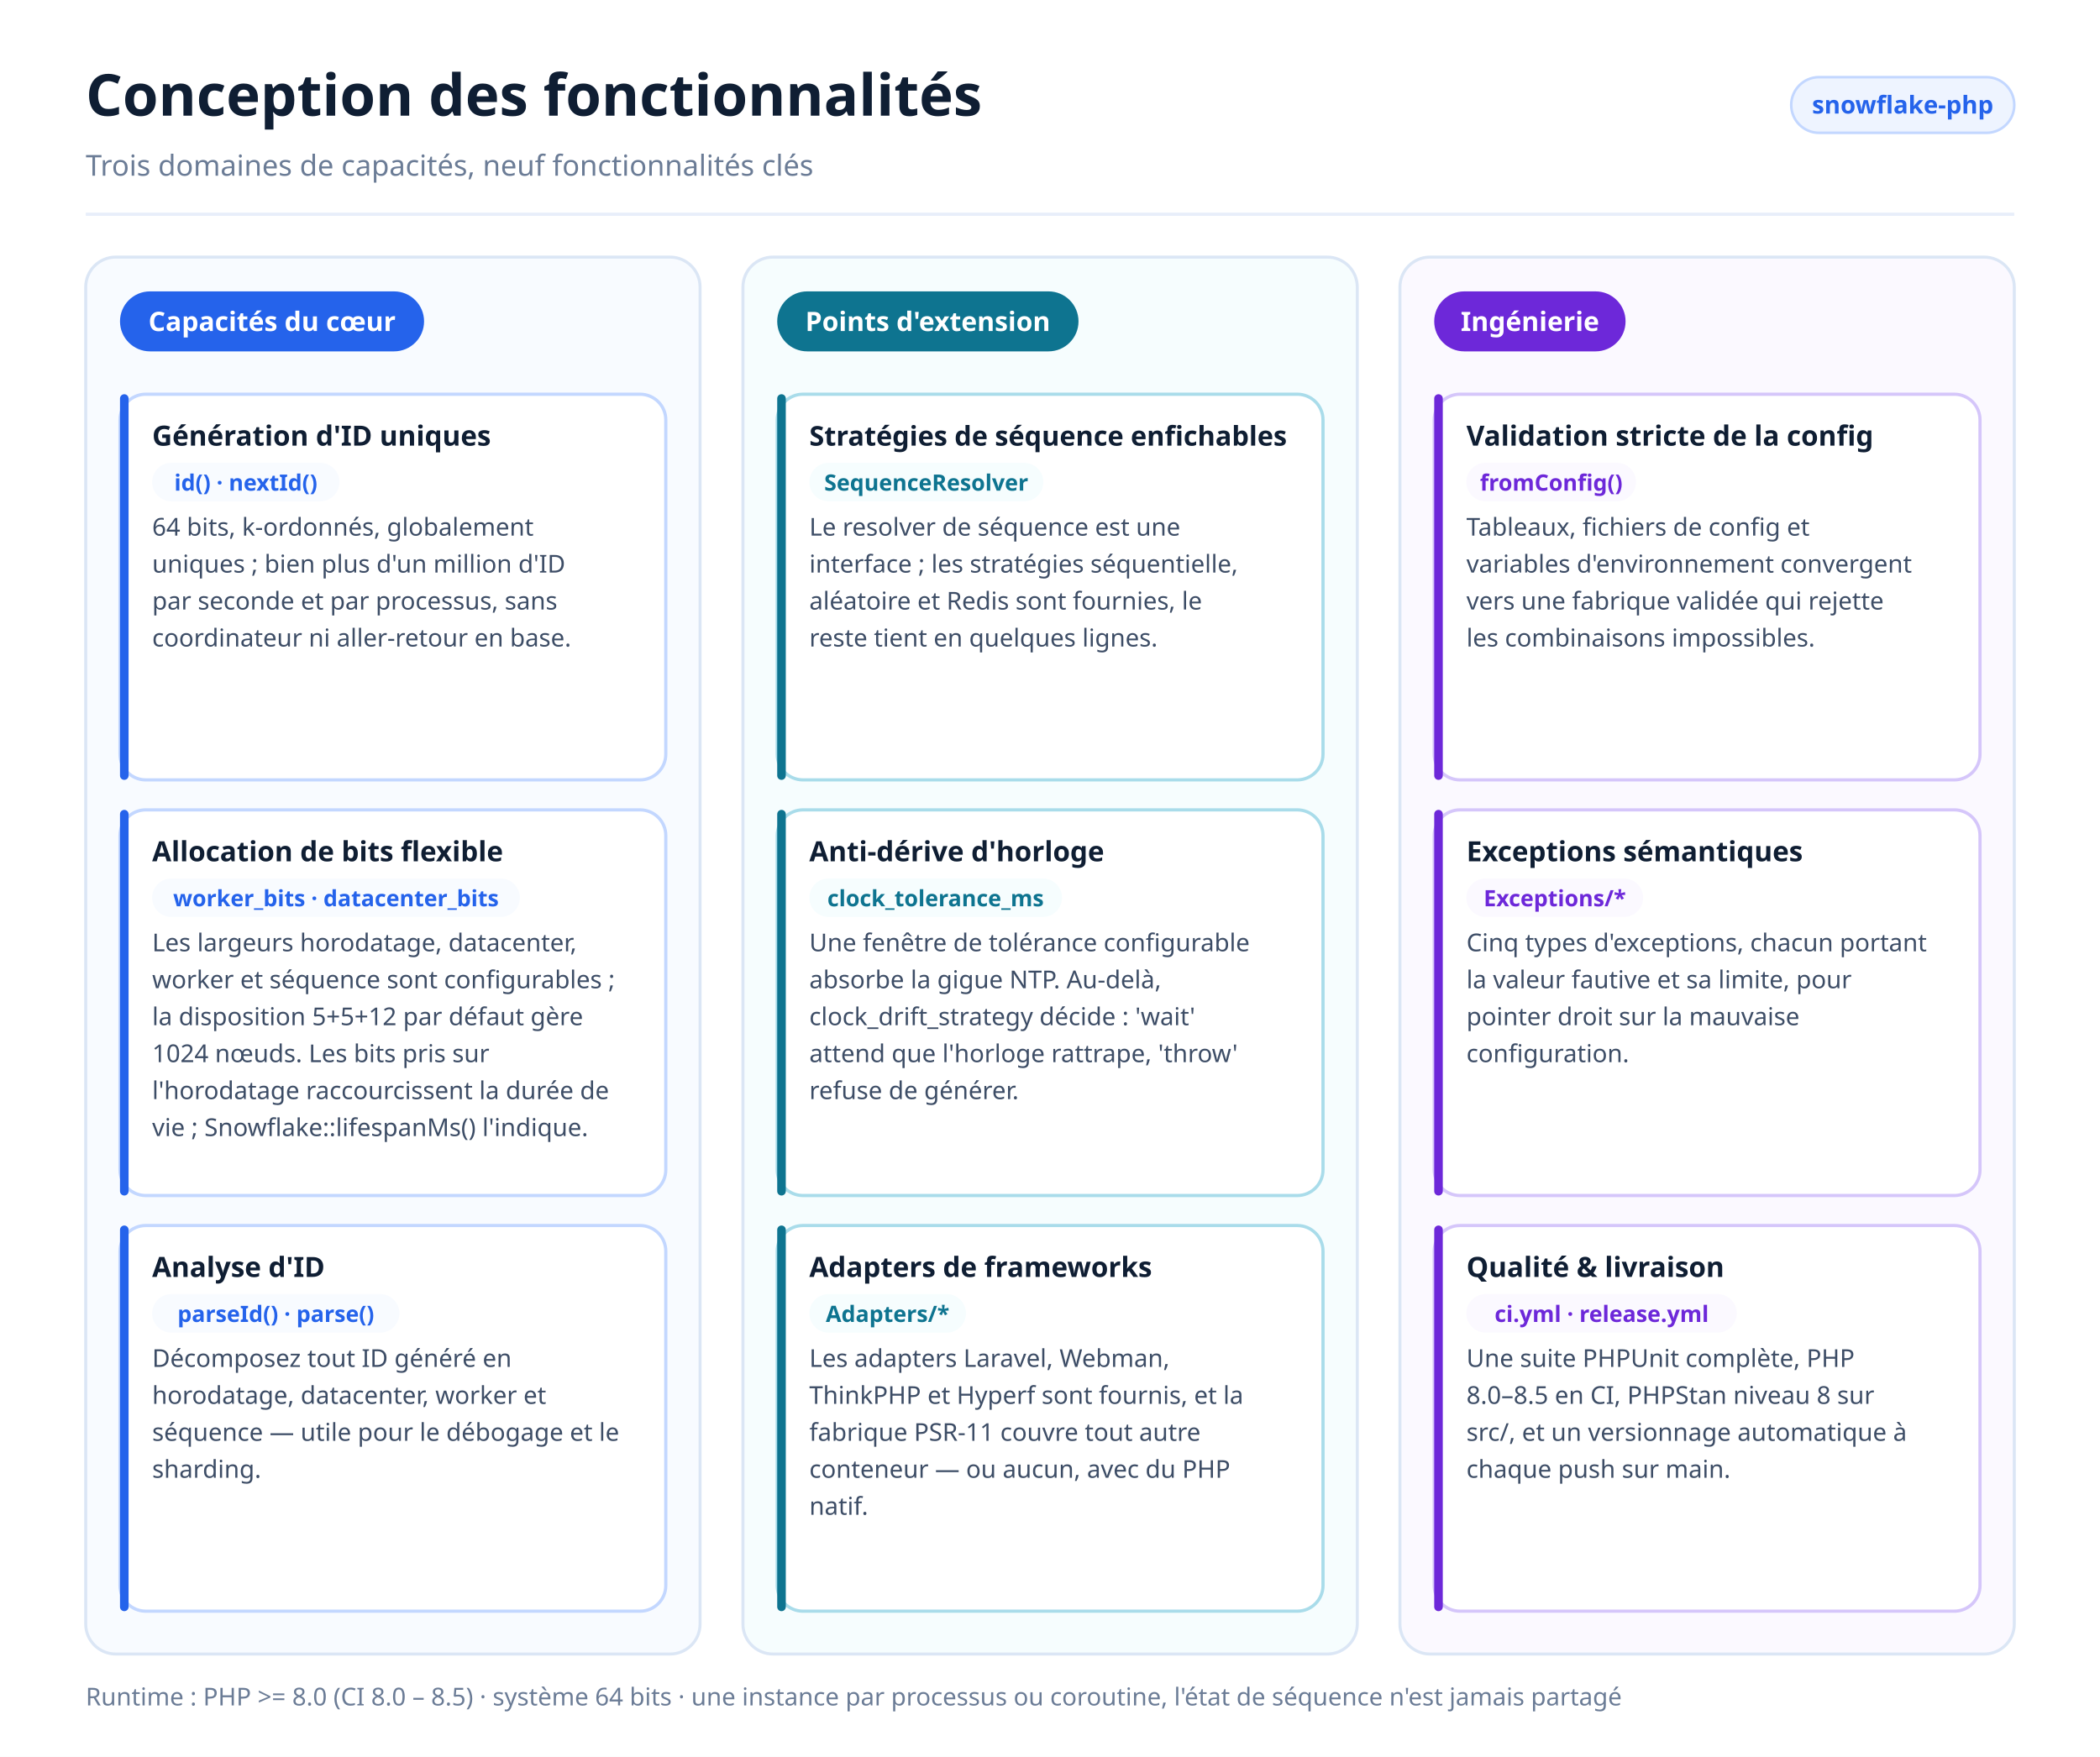
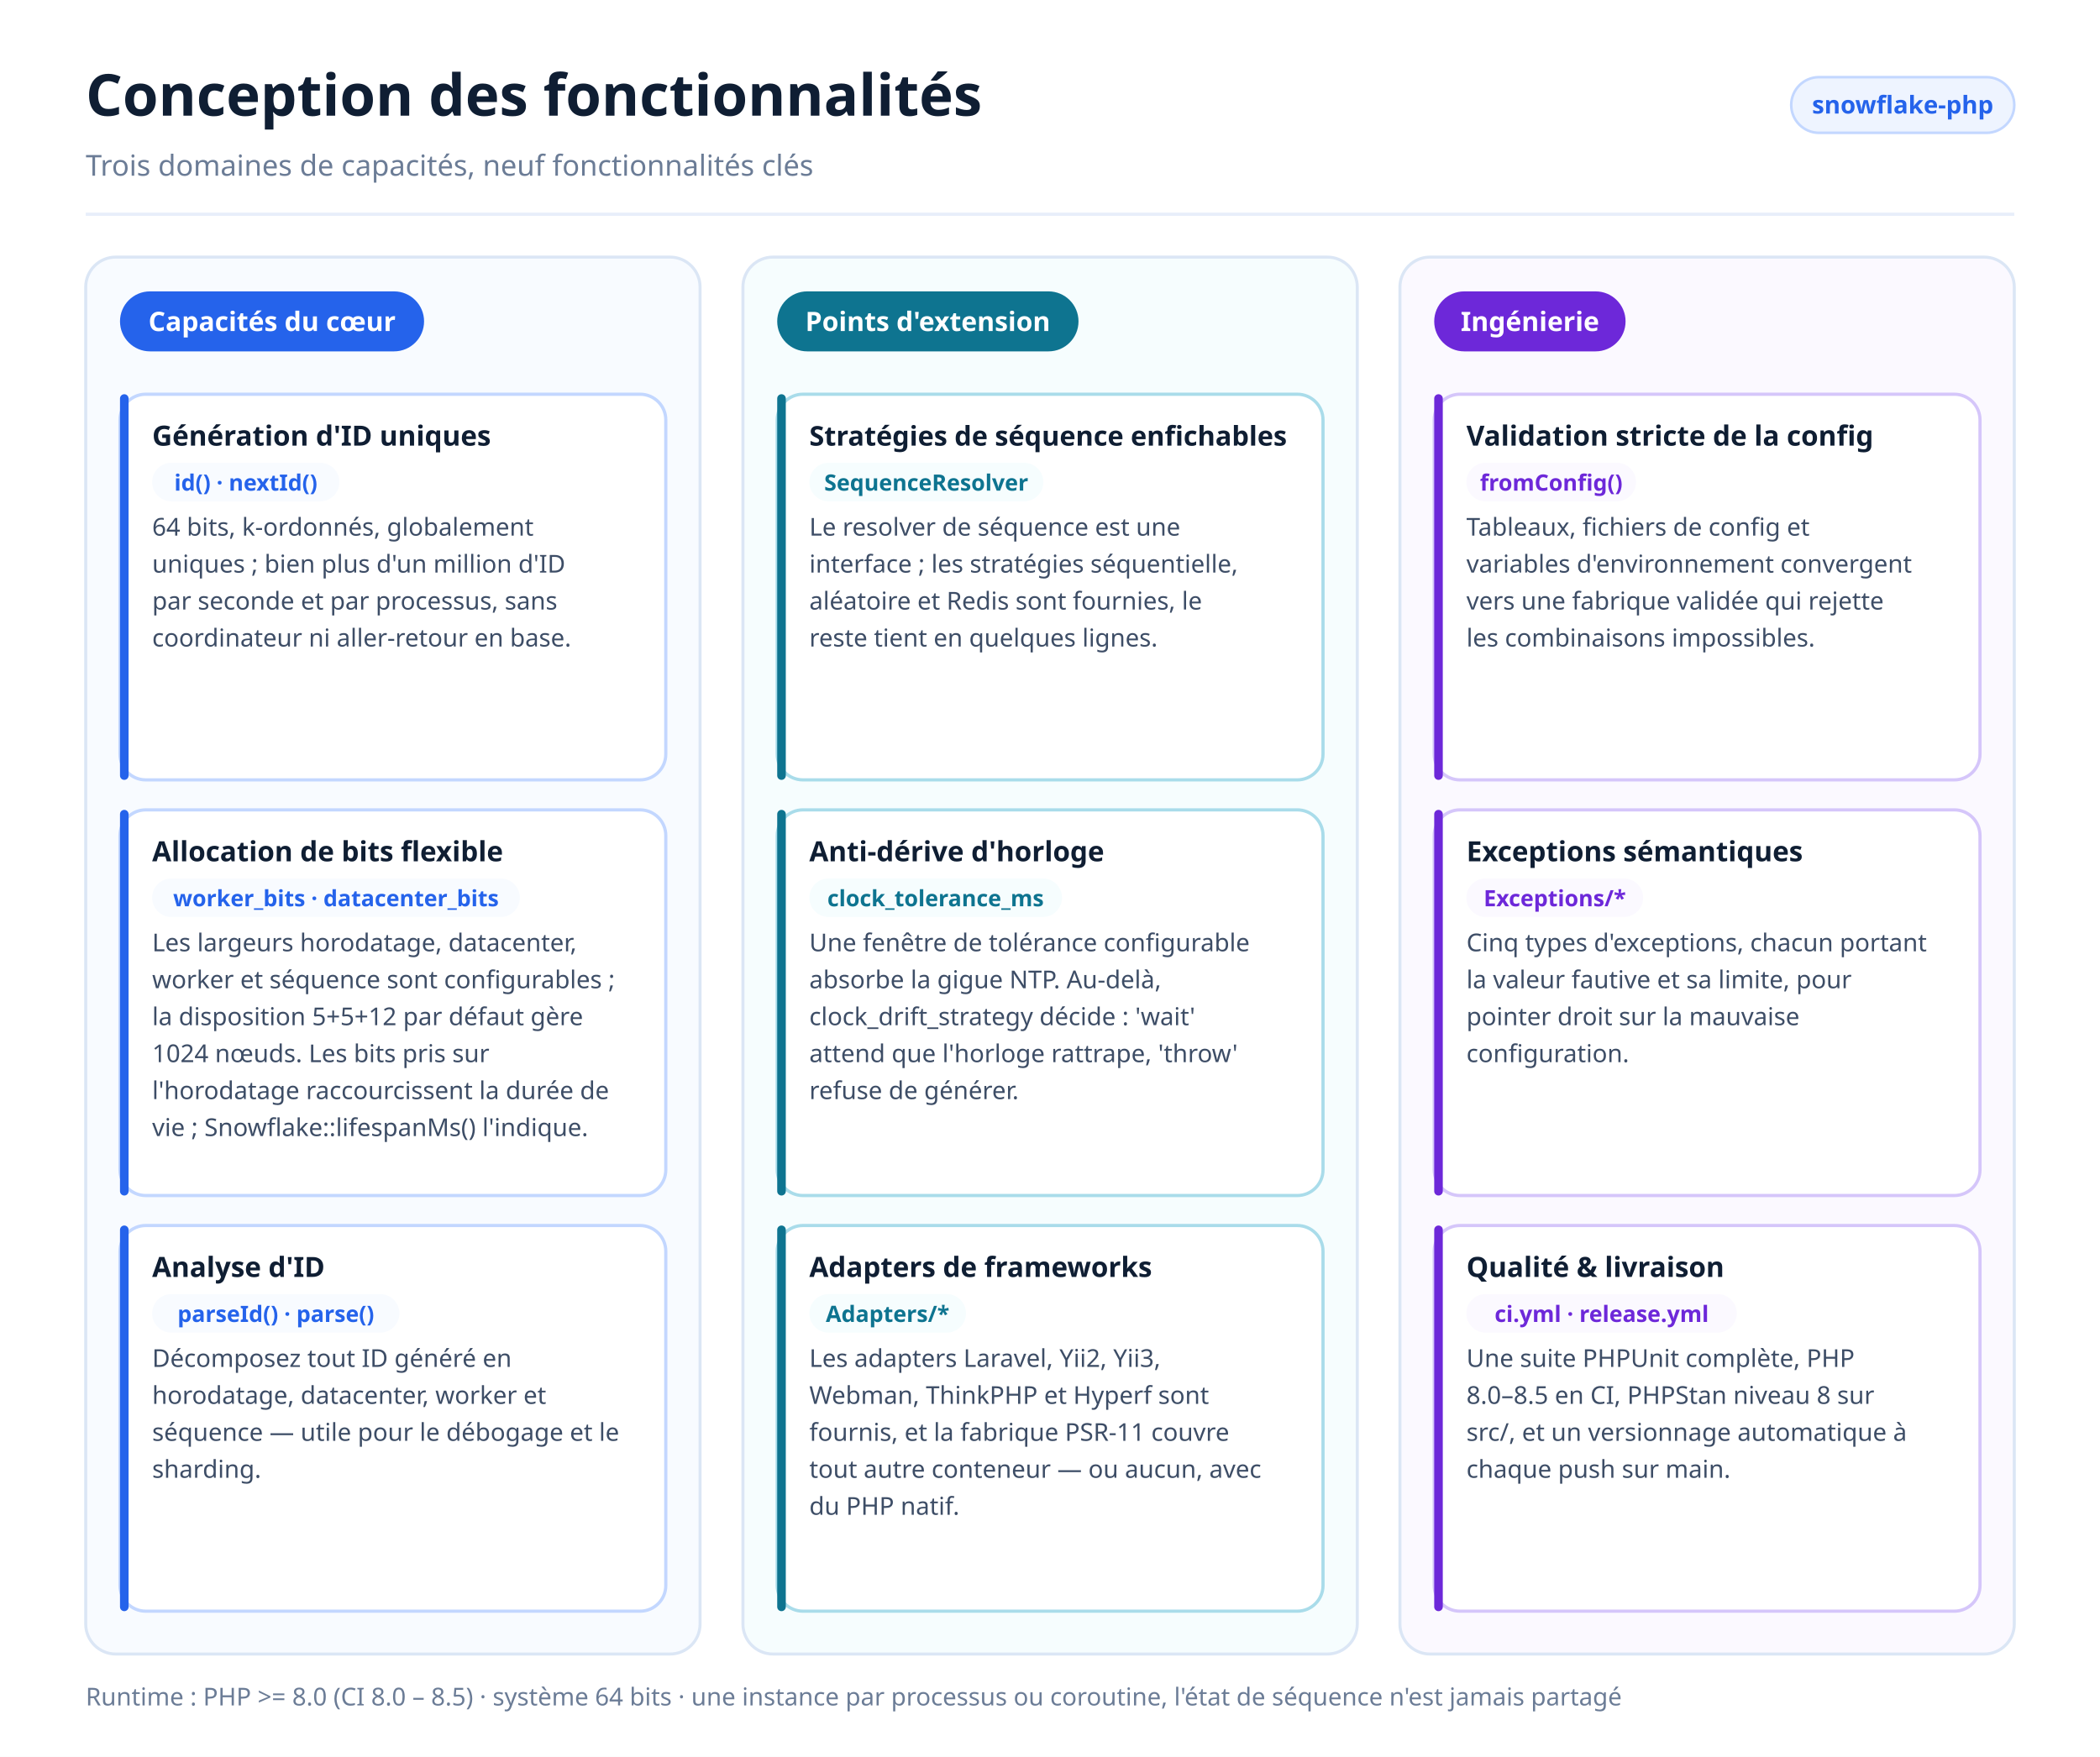
<svg xmlns="http://www.w3.org/2000/svg" viewBox="0 0 980 820" width="980" height="820" role="img" font-family="-apple-system, BlinkMacSystemFont, 'Segoe UI', 'Noto Sans', 'PingFang SC', 'Hiragino Sans', 'Yu Gothic', 'Malgun Gothic', Roboto, 'Noto Sans CJK SC', 'Source Han Sans SC', 'Microsoft YaHei', 'Kohinoor Devanagari', 'Devanagari Sangam MN', 'Nirmala UI', 'Noto Sans Devanagari', 'Bangla MN', 'Bangla Sangam MN', 'Noto Sans Bengali', 'Geeza Pro', 'Noto Sans Arabic', Arial, sans-serif">
  <defs>
</defs>
  <rect width="980" height="820" fill="#ffffff" />
  <text x="40" y="54" font-size="27.0" fill="#0f1e33" font-weight="700">Conception des fonctionnalités</text>
  <text x="40" y="82" font-size="13.5" fill="#6b7c96" font-weight="400">Trois domaines de capacités, neuf fonctionnalités clés</text>
  <line x1="40.0" y1="100.0" x2="940.0" y2="100.0" stroke="#e8eefa" stroke-width="1.5" stroke-linecap="butt" />
  <rect x="835.9" y="36.0" width="104.1" height="26.0" rx="13" fill="#eef4ff" stroke="#c3d7ff" stroke-width="1.2" />
  <text x="887.937" y="53" font-size="11.5" fill="#2563eb" font-weight="600" text-anchor="middle">snowflake-php</text>
  <rect x="40.0" y="120.0" width="286.7" height="652.0" rx="14" fill="#f8fbff" stroke="#dbe6f5" stroke-width="1.4" />
  <rect x="56.0" y="136.0" width="141.9" height="28.0" rx="14.0" fill="#2563eb" />
  <text x="126.963" y="154.5" font-size="12.5" fill="#fff" font-weight="600" text-anchor="middle">Capacités du cœur</text>
  <rect x="56.0" y="184.0" width="254.7" height="180.0" rx="12" fill="#ffffff" stroke="#c3d7ff" stroke-width="1.5" />
  <rect x="56.0" y="184.0" width="4.0" height="180.0" rx="2" fill="#2563eb" />
  <text x="71.0" y="208" font-size="13.0" fill="#0f1e33" font-weight="700">Génération d'ID uniques</text>
  <rect x="71.0" y="216.0" width="87.4" height="18.0" rx="9" fill="#f8fbff" />
  <text x="114.721" y="229" font-size="10.5" fill="#2563eb" font-weight="600" text-anchor="middle">id() · nextId()</text>
  <text x="71.0" y="250.0" font-size="11.5" fill="#3d4d66" font-weight="400">64 bits, k-ordonnés, globalement</text>
  <text x="71.0" y="267.25" font-size="11.5" fill="#3d4d66" font-weight="400">uniques ; bien plus d'un million d'ID</text>
  <text x="71.0" y="284.5" font-size="11.5" fill="#3d4d66" font-weight="400">par seconde et par processus, sans</text>
  <text x="71.0" y="301.75" font-size="11.5" fill="#3d4d66" font-weight="400">coordinateur ni aller-retour en base.</text>
  <rect x="56.0" y="378.0" width="254.7" height="180.0" rx="12" fill="#ffffff" stroke="#c3d7ff" stroke-width="1.5" />
  <rect x="56.0" y="378.0" width="4.0" height="180.0" rx="2" fill="#2563eb" />
  <text x="71.0" y="402" font-size="13.0" fill="#0f1e33" font-weight="700">Allocation de bits flexible</text>
  <rect x="71.0" y="410.0" width="171.6" height="18.0" rx="9" fill="#f8fbff" />
  <text x="156.781" y="423" font-size="10.5" fill="#2563eb" font-weight="600" text-anchor="middle">worker_bits · datacenter_bits</text>
  <text x="71.0" y="444.0" font-size="11.5" fill="#3d4d66" font-weight="400">Les largeurs horodatage, datacenter,</text>
  <text x="71.0" y="461.25" font-size="11.5" fill="#3d4d66" font-weight="400">worker et séquence sont configurables ;</text>
  <text x="71.0" y="478.5" font-size="11.5" fill="#3d4d66" font-weight="400">la disposition 5+5+12 par défaut gère</text>
  <text x="71.0" y="495.75" font-size="11.5" fill="#3d4d66" font-weight="400">1024 nœuds. Les bits pris sur</text>
  <text x="71.0" y="513.0" font-size="11.5" fill="#3d4d66" font-weight="400">l'horodatage raccourcissent la durée de</text>
  <text x="71.0" y="530.25" font-size="11.5" fill="#3d4d66" font-weight="400">vie ; Snowflake::lifespanMs() l'indique.</text>
  <rect x="56.0" y="572.0" width="254.7" height="180.0" rx="12" fill="#ffffff" stroke="#c3d7ff" stroke-width="1.5" />
  <rect x="56.0" y="572.0" width="4.0" height="180.0" rx="2" fill="#2563eb" />
  <text x="71.0" y="596" font-size="13.0" fill="#0f1e33" font-weight="700">Analyse d'ID</text>
  <rect x="71.0" y="604.0" width="115.4" height="18.0" rx="9" fill="#f8fbff" />
  <text x="128.723" y="617" font-size="10.5" fill="#2563eb" font-weight="600" text-anchor="middle">parseId() · parse()</text>
  <text x="71.0" y="638.0" font-size="11.5" fill="#3d4d66" font-weight="400">Décomposez tout ID généré en</text>
  <text x="71.0" y="655.25" font-size="11.5" fill="#3d4d66" font-weight="400">horodatage, datacenter, worker et</text>
  <text x="71.0" y="672.5" font-size="11.5" fill="#3d4d66" font-weight="400">séquence — utile pour le débogage et le</text>
  <text x="71.0" y="689.75" font-size="11.5" fill="#3d4d66" font-weight="400">sharding.</text>
  <rect x="346.7" y="120.0" width="286.7" height="652.0" rx="14" fill="#f6fdfe" stroke="#dbe6f5" stroke-width="1.4" />
  <rect x="362.7" y="136.0" width="140.6" height="28.0" rx="14.0" fill="#0e7490" />
  <text x="432.973" y="154.5" font-size="12.5" fill="#fff" font-weight="600" text-anchor="middle">Points d'extension</text>
  <rect x="362.7" y="184.0" width="254.7" height="180.0" rx="12" fill="#ffffff" stroke="#a9dcea" stroke-width="1.5" />
  <rect x="362.7" y="184.0" width="4.0" height="180.0" rx="2" fill="#0e7490" />
  <text x="377.667" y="208" font-size="12.7" fill="#0f1e33" font-weight="700">Stratégies de séquence enfichables</text>
  <rect x="377.7" y="216.0" width="109.2" height="18.0" rx="9" fill="#f6fdfe" />
  <text x="432.247" y="229" font-size="10.5" fill="#0e7490" font-weight="600" text-anchor="middle">SequenceResolver</text>
  <text x="377.667" y="250.0" font-size="11.5" fill="#3d4d66" font-weight="400">Le resolver de séquence est une</text>
  <text x="377.667" y="267.25" font-size="11.5" fill="#3d4d66" font-weight="400">interface ; les stratégies séquentielle,</text>
  <text x="377.667" y="284.5" font-size="11.5" fill="#3d4d66" font-weight="400">aléatoire et Redis sont fournies, le</text>
  <text x="377.667" y="301.75" font-size="11.5" fill="#3d4d66" font-weight="400">reste tient en quelques lignes.</text>
  <rect x="362.7" y="378.0" width="254.7" height="180.0" rx="12" fill="#ffffff" stroke="#a9dcea" stroke-width="1.5" />
  <rect x="362.7" y="378.0" width="4.0" height="180.0" rx="2" fill="#0e7490" />
  <text x="377.667" y="402" font-size="13.0" fill="#0f1e33" font-weight="700">Anti-dérive d'horloge</text>
  <rect x="377.7" y="410.0" width="117.9" height="18.0" rx="9" fill="#f6fdfe" />
  <text x="436.602" y="423" font-size="10.5" fill="#0e7490" font-weight="600" text-anchor="middle">clock_tolerance_ms</text>
  <text x="377.667" y="444.0" font-size="11.5" fill="#3d4d66" font-weight="400">Une fenêtre de tolérance configurable</text>
  <text x="377.667" y="461.25" font-size="11.5" fill="#3d4d66" font-weight="400">absorbe la gigue NTP. Au-delà,</text>
  <text x="377.667" y="478.5" font-size="11.5" fill="#3d4d66" font-weight="400">clock_drift_strategy décide : 'wait'</text>
  <text x="377.667" y="495.75" font-size="11.5" fill="#3d4d66" font-weight="400">attend que l'horloge rattrape, 'throw'</text>
  <text x="377.667" y="513.0" font-size="11.5" fill="#3d4d66" font-weight="400">refuse de générer.</text>
  <rect x="362.7" y="572.0" width="254.7" height="180.0" rx="12" fill="#ffffff" stroke="#a9dcea" stroke-width="1.5" />
  <rect x="362.7" y="572.0" width="4.0" height="180.0" rx="2" fill="#0e7490" />
  <text x="377.667" y="596" font-size="13.0" fill="#0f1e33" font-weight="700">Adapters de frameworks</text>
  <rect x="377.7" y="604.0" width="73.1" height="18.0" rx="9" fill="#f6fdfe" />
  <text x="414.221" y="617" font-size="10.5" fill="#0e7490" font-weight="600" text-anchor="middle">Adapters/*</text>
-   <text x="377.667" y="638.0" font-size="11.5" fill="#3d4d66" font-weight="400">Les adapters Laravel, Webman,</text>
-   <text x="377.667" y="655.25" font-size="11.5" fill="#3d4d66" font-weight="400">ThinkPHP et Hyperf sont fournis, et la</text>
-   <text x="377.667" y="672.5" font-size="11.5" fill="#3d4d66" font-weight="400">fabrique PSR-11 couvre tout autre</text>
-   <text x="377.667" y="689.75" font-size="11.5" fill="#3d4d66" font-weight="400">conteneur — ou aucun, avec du PHP</text>
-   <text x="377.667" y="707.0" font-size="11.5" fill="#3d4d66" font-weight="400">natif.</text>
+   <text x="377.667" y="638.0" font-size="11.5" fill="#3d4d66" font-weight="400">Les adapters Laravel, Yii2, Yii3,</text>
+   <text x="377.667" y="655.25" font-size="11.5" fill="#3d4d66" font-weight="400">Webman, ThinkPHP et Hyperf sont</text>
+   <text x="377.667" y="672.5" font-size="11.5" fill="#3d4d66" font-weight="400">fournis, et la fabrique PSR-11 couvre</text>
+   <text x="377.667" y="689.75" font-size="11.5" fill="#3d4d66" font-weight="400">tout autre conteneur — ou aucun, avec</text>
+   <text x="377.667" y="707.0" font-size="11.5" fill="#3d4d66" font-weight="400">du PHP natif.</text>
  <rect x="653.3" y="120.0" width="286.7" height="652.0" rx="14" fill="#fbf9ff" stroke="#dbe6f5" stroke-width="1.4" />
  <rect x="669.3" y="136.0" width="89.3" height="28.0" rx="14.0" fill="#6d28d9" />
  <text x="713.98" y="154.5" font-size="12.5" fill="#fff" font-weight="600" text-anchor="middle">Ingénierie</text>
  <rect x="669.3" y="184.0" width="254.7" height="180.0" rx="12" fill="#ffffff" stroke="#d5c6fa" stroke-width="1.5" />
  <rect x="669.3" y="184.0" width="4.0" height="180.0" rx="2" fill="#6d28d9" />
  <text x="684.333" y="208" font-size="13.0" fill="#0f1e33" font-weight="700">Validation stricte de la config</text>
  <rect x="684.3" y="216.0" width="79.2" height="18.0" rx="9" fill="#fbf9ff" />
  <text x="723.92" y="229" font-size="10.5" fill="#6d28d9" font-weight="600" text-anchor="middle">fromConfig()</text>
  <text x="684.333" y="250.0" font-size="11.5" fill="#3d4d66" font-weight="400">Tableaux, fichiers de config et</text>
  <text x="684.333" y="267.25" font-size="11.5" fill="#3d4d66" font-weight="400">variables d'environnement convergent</text>
  <text x="684.333" y="284.5" font-size="11.5" fill="#3d4d66" font-weight="400">vers une fabrique validée qui rejette</text>
  <text x="684.333" y="301.75" font-size="11.5" fill="#3d4d66" font-weight="400">les combinaisons impossibles.</text>
  <rect x="669.3" y="378.0" width="254.7" height="180.0" rx="12" fill="#ffffff" stroke="#d5c6fa" stroke-width="1.5" />
  <rect x="669.3" y="378.0" width="4.0" height="180.0" rx="2" fill="#6d28d9" />
  <text x="684.333" y="402" font-size="13.0" fill="#0f1e33" font-weight="700">Exceptions sémantiques</text>
  <rect x="684.3" y="410.0" width="82.5" height="18.0" rx="9" fill="#fbf9ff" />
  <text x="725.574" y="423" font-size="10.5" fill="#6d28d9" font-weight="600" text-anchor="middle">Exceptions/*</text>
  <text x="684.333" y="444.0" font-size="11.5" fill="#3d4d66" font-weight="400">Cinq types d'exceptions, chacun portant</text>
  <text x="684.333" y="461.25" font-size="11.5" fill="#3d4d66" font-weight="400">la valeur fautive et sa limite, pour</text>
  <text x="684.333" y="478.5" font-size="11.5" fill="#3d4d66" font-weight="400">pointer droit sur la mauvaise</text>
  <text x="684.333" y="495.75" font-size="11.5" fill="#3d4d66" font-weight="400">configuration.</text>
  <rect x="669.3" y="572.0" width="254.7" height="180.0" rx="12" fill="#ffffff" stroke="#d5c6fa" stroke-width="1.5" />
  <rect x="669.3" y="572.0" width="4.0" height="180.0" rx="2" fill="#6d28d9" />
  <text x="684.333" y="596" font-size="13.0" fill="#0f1e33" font-weight="700">Qualité &amp; livraison</text>
  <rect x="684.3" y="604.0" width="126.2" height="18.0" rx="9" fill="#fbf9ff" />
  <text x="747.458" y="617" font-size="10.5" fill="#6d28d9" font-weight="600" text-anchor="middle">ci.yml · release.yml</text>
  <text x="684.333" y="638.0" font-size="11.5" fill="#3d4d66" font-weight="400">Une suite PHPUnit complète, PHP</text>
  <text x="684.333" y="655.25" font-size="11.5" fill="#3d4d66" font-weight="400">8.0–8.5 en CI, PHPStan niveau 8 sur</text>
  <text x="684.333" y="672.5" font-size="11.5" fill="#3d4d66" font-weight="400">src/, et un versionnage automatique à</text>
  <text x="684.333" y="689.75" font-size="11.5" fill="#3d4d66" font-weight="400">chaque push sur main.</text>
  <text x="40" y="796" font-size="11.5" fill="#6b7c96" font-weight="400">Runtime : PHP &gt;= 8.0 (CI 8.0 – 8.5) · système 64 bits · une instance par processus ou coroutine, l'état de séquence n'est jamais partagé</text>
</svg>
